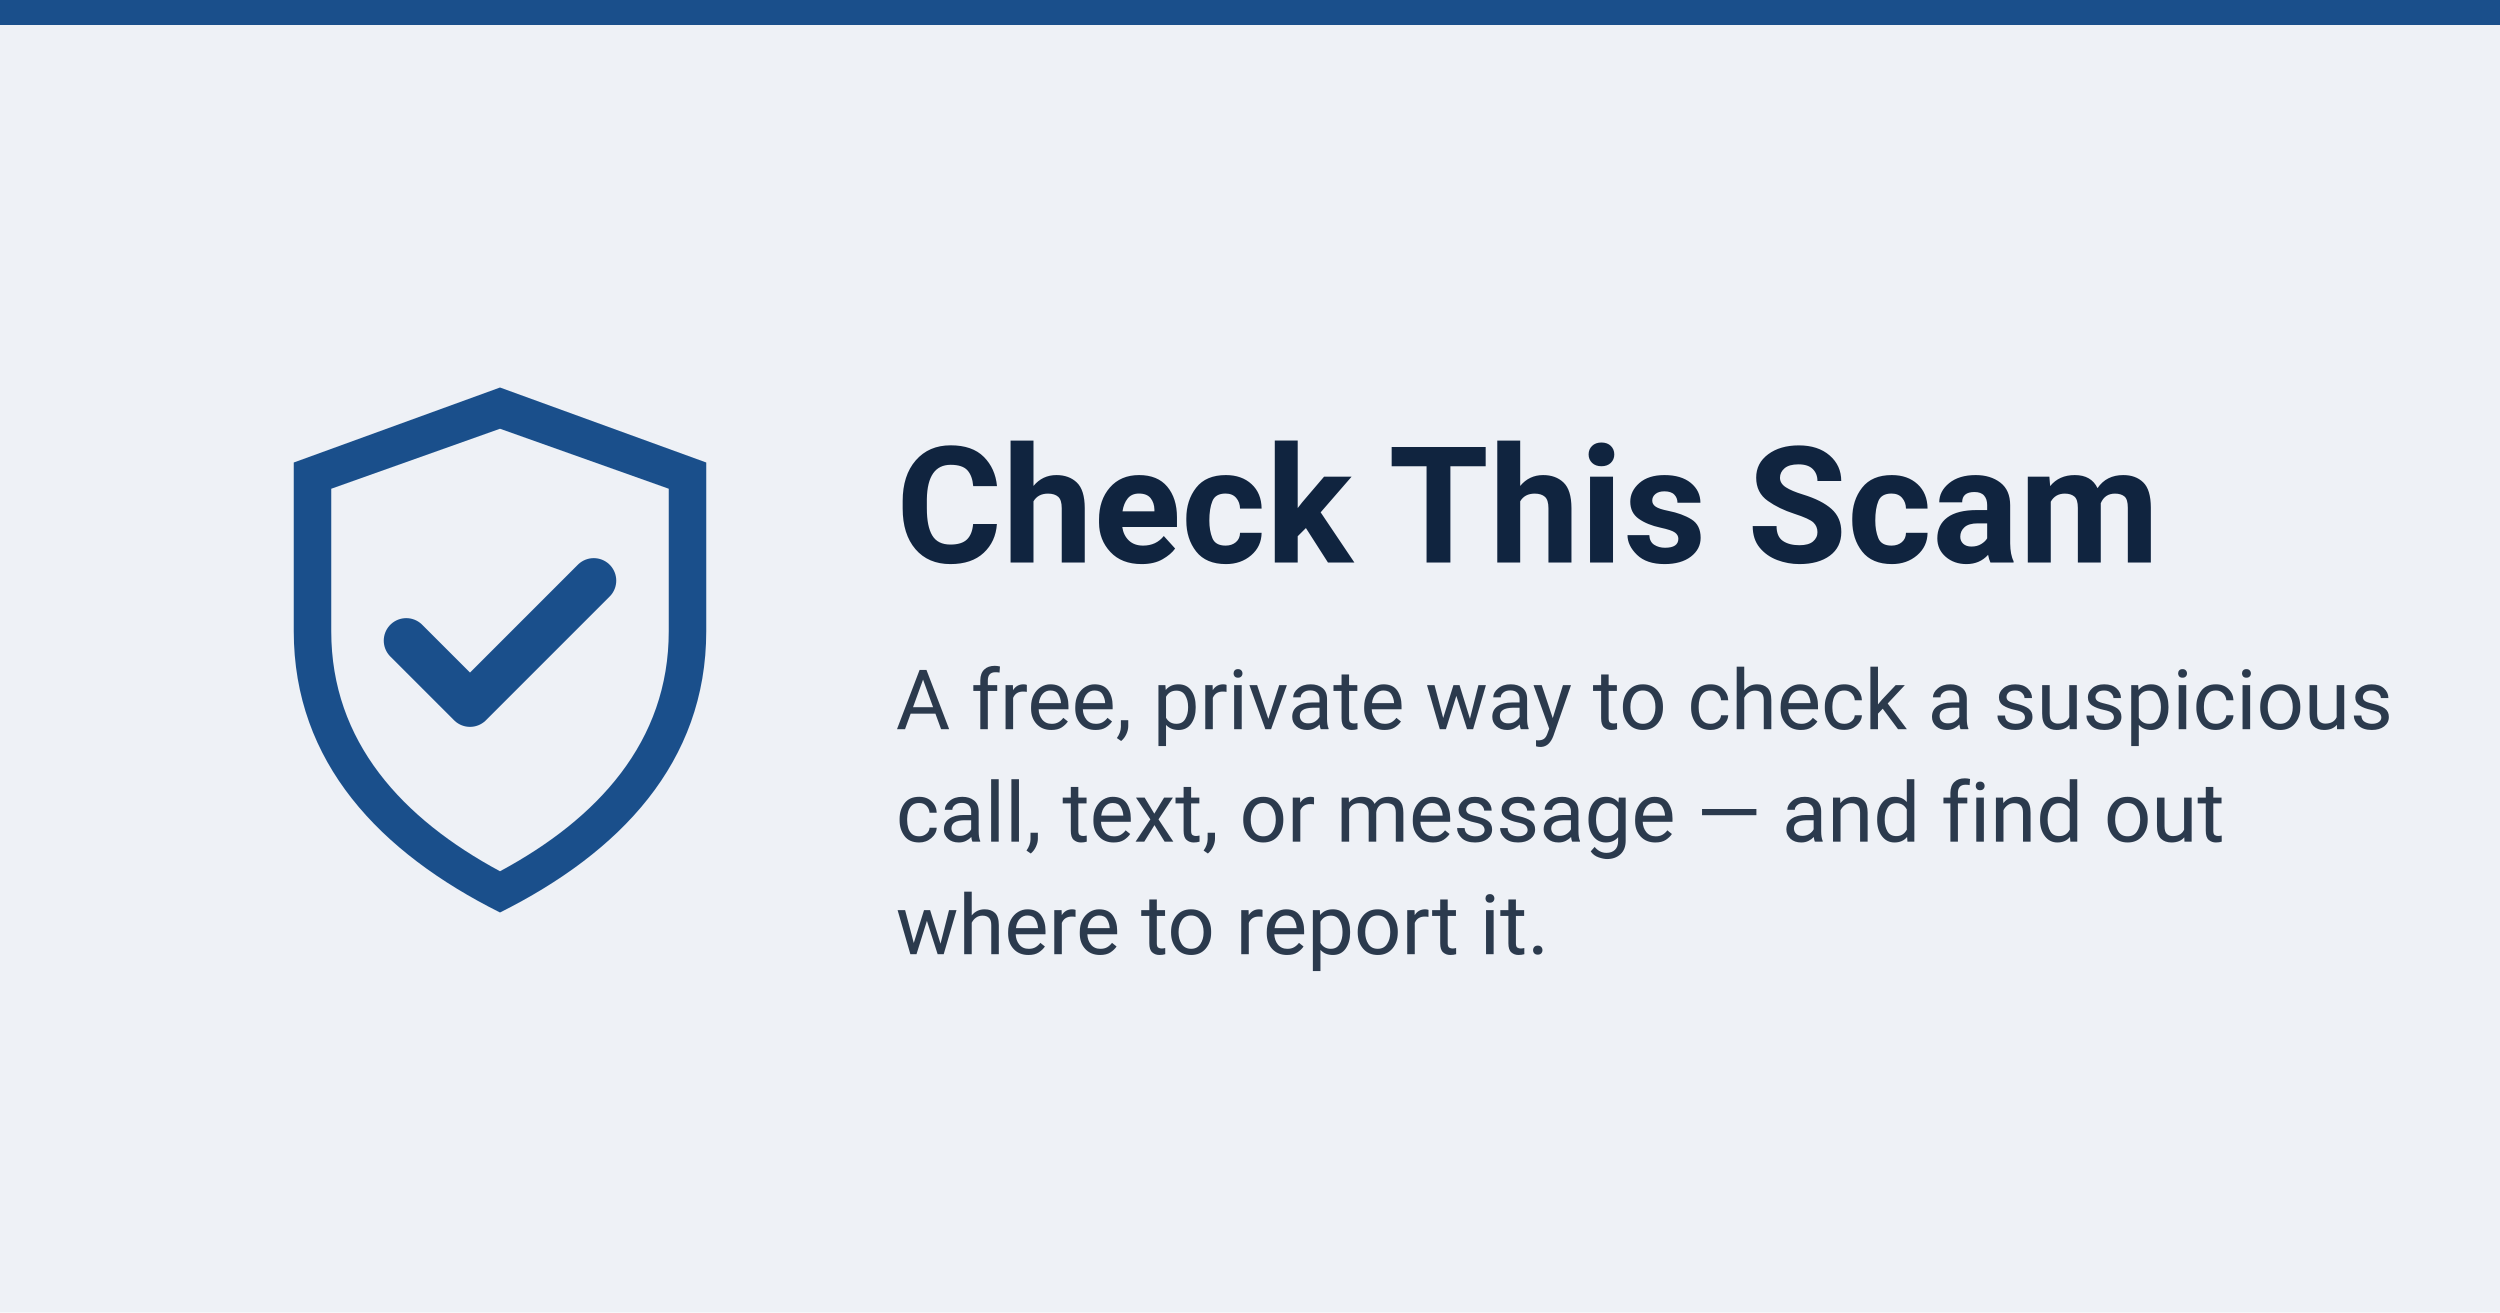
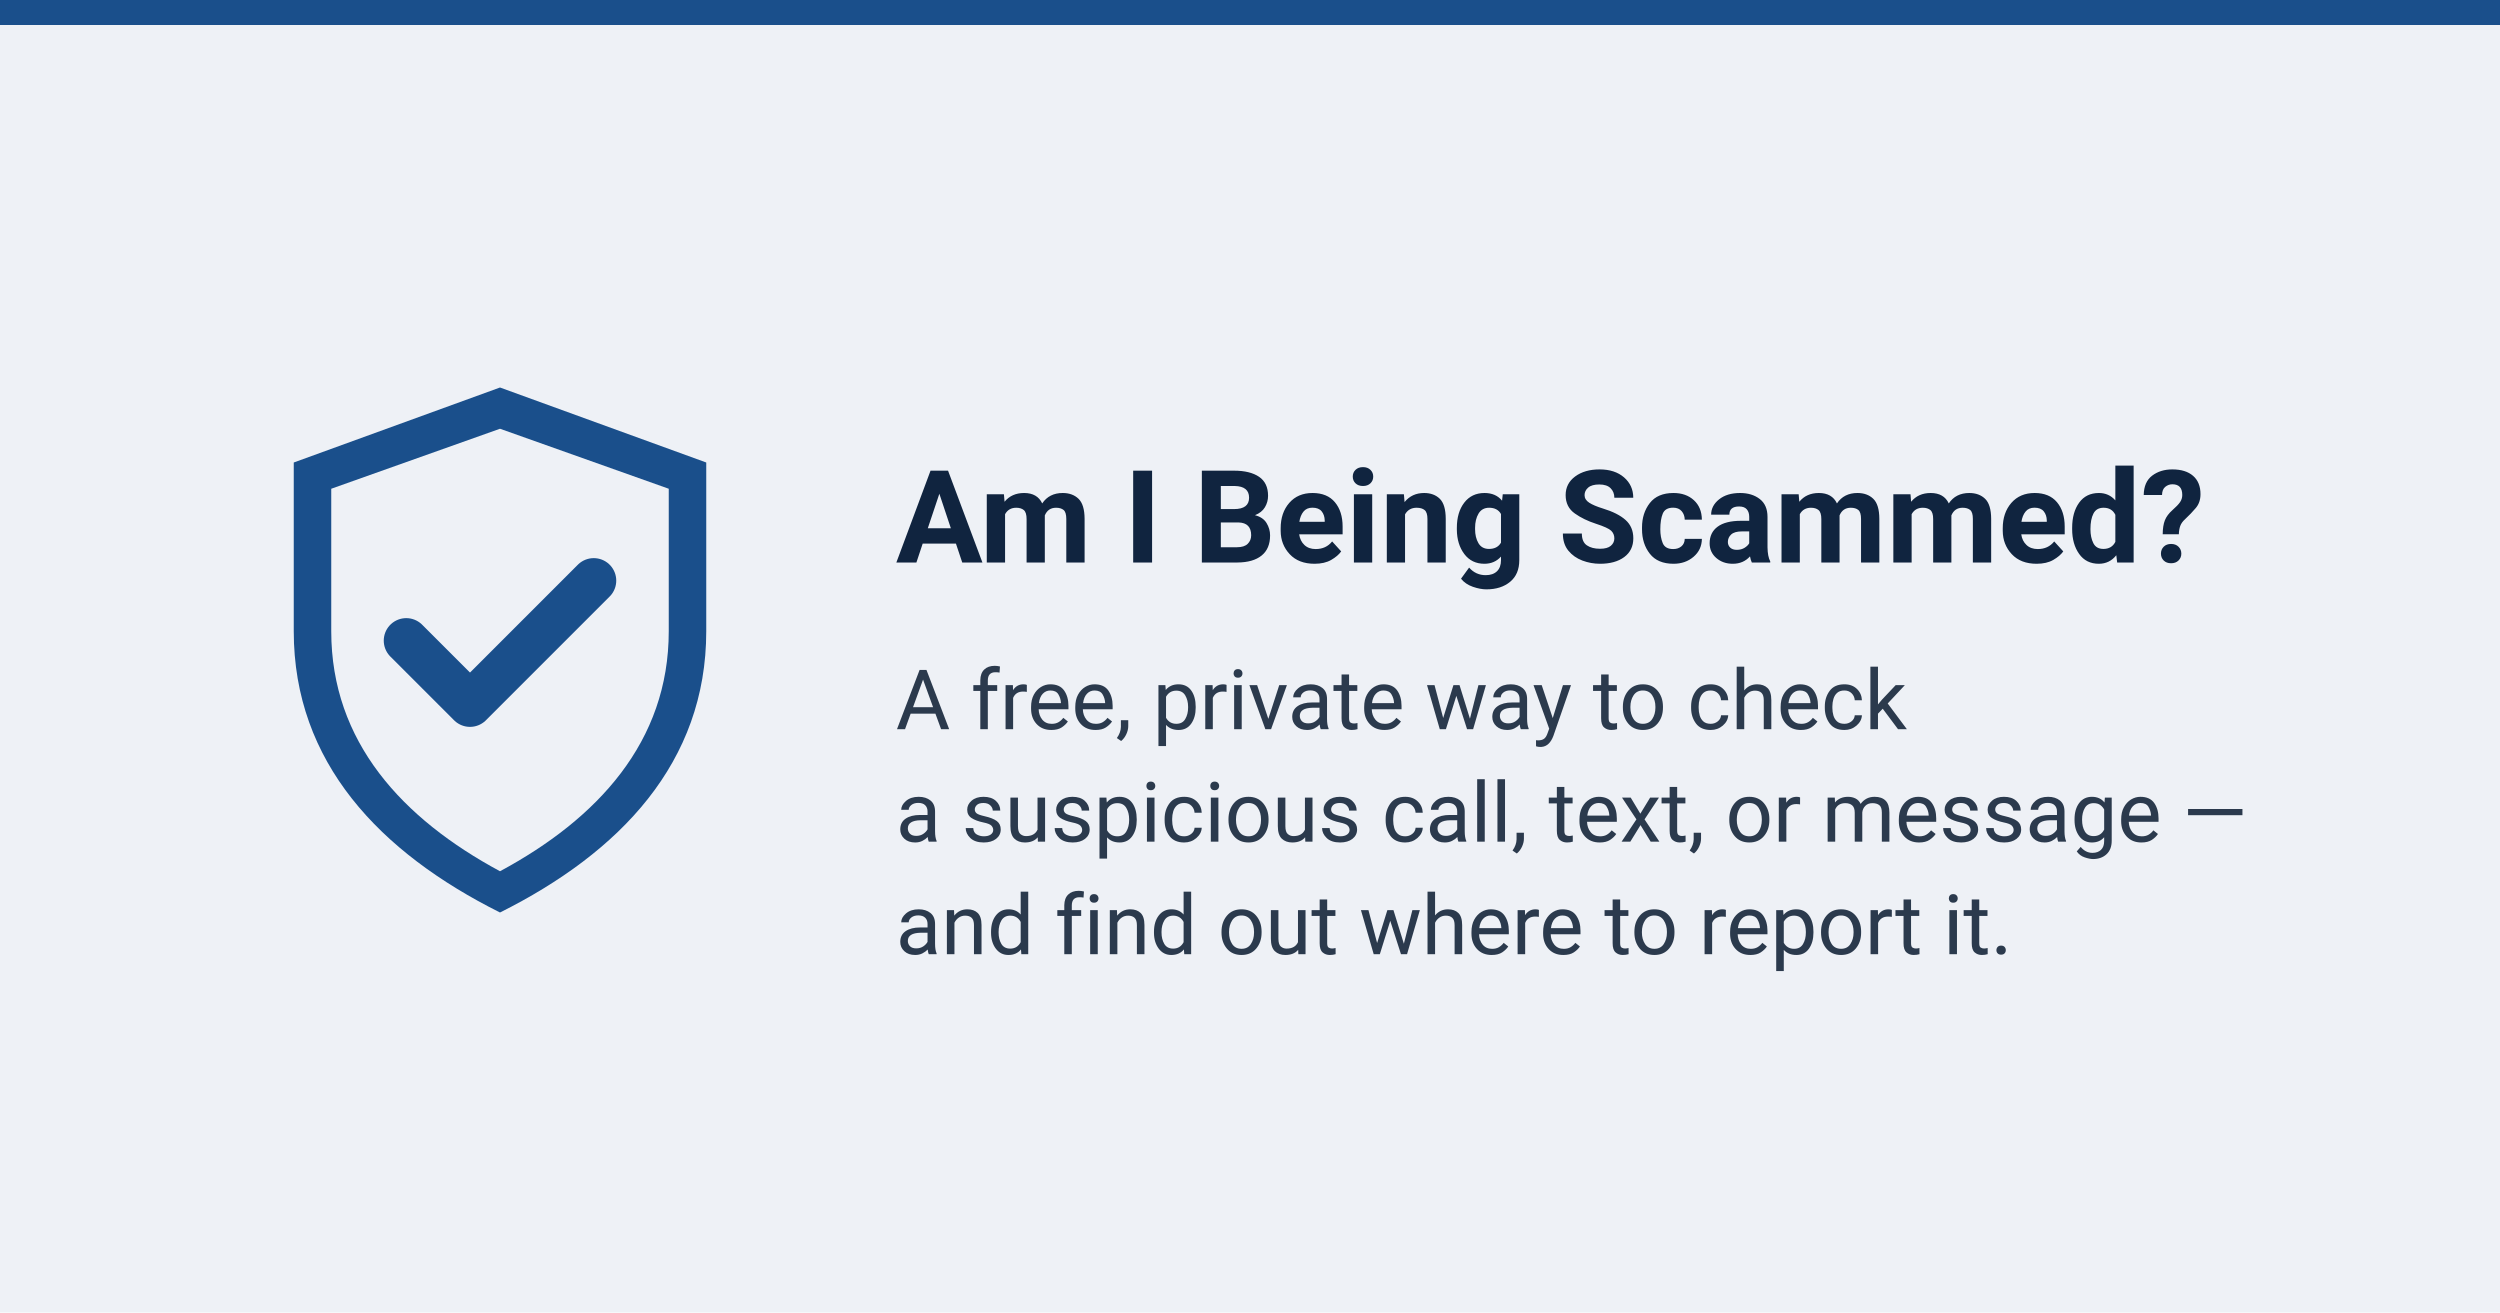
- <svg xmlns="http://www.w3.org/2000/svg" width="1200" height="630" viewBox="0 0 1200 630" role="img" aria-label="Check This Scam — a free, private way to check a suspicious call, text, or message, and find out where to report it">
+ <svg xmlns="http://www.w3.org/2000/svg" width="1200" height="630" viewBox="0 0 1200 630" role="img" aria-label="Am I Being Scammed? — a free, private way to check a suspicious call, text, or message, and find out where to report it">
  <rect width="1200" height="630" fill="#eef1f6" />
  <rect x="0" y="0" width="1200" height="12" fill="#1a4f8b" />
  <g transform="translate(96 168) scale(9)">
    <path d="M16 2 5 6v9c0 7 4.6 11.8 11 15 6.4-3.2 11-8 11-15V6L16 2z" fill="#1a4f8b" />
    <path d="M16 4.2 7 7.4v7.6c0 5.9 3.8 10 9 12.8 5.2-2.8 9-6.9 9-12.8V7.4L16 4.2z" fill="#eef1f6" />
    <path d="m11 15.5 3.4 3.4L21 12.3" fill="none" stroke="#1a4f8b" stroke-width="2.4" stroke-linecap="round" stroke-linejoin="round" />
  </g>
  <g font-family="system-ui, -apple-system, 'Segoe UI', Roboto, Helvetica, Arial, sans-serif">
-     <text x="430" y="270" font-size="78" font-weight="700" fill="#10243f">Check This Scam</text>
-     <text x="430" y="350" font-size="40" font-weight="400" fill="#2b3a4d">A free, private way to check a suspicious</text>
-     <text x="430" y="404" font-size="40" font-weight="400" fill="#2b3a4d">call, text, or message — and find out</text>
-     <text x="430" y="458" font-size="40" font-weight="400" fill="#2b3a4d">where to report it.</text>
+     <text x="430" y="270" font-size="62" font-weight="700" fill="#10243f">Am I Being Scammed?</text>
+     <text x="430" y="350" font-size="40" font-weight="400" fill="#2b3a4d">A free, private way to check</text>
+     <text x="430" y="404" font-size="40" font-weight="400" fill="#2b3a4d">a suspicious call, text, or message —</text>
+     <text x="430" y="458" font-size="40" font-weight="400" fill="#2b3a4d">and find out where to report it.</text>
  </g>
</svg>
